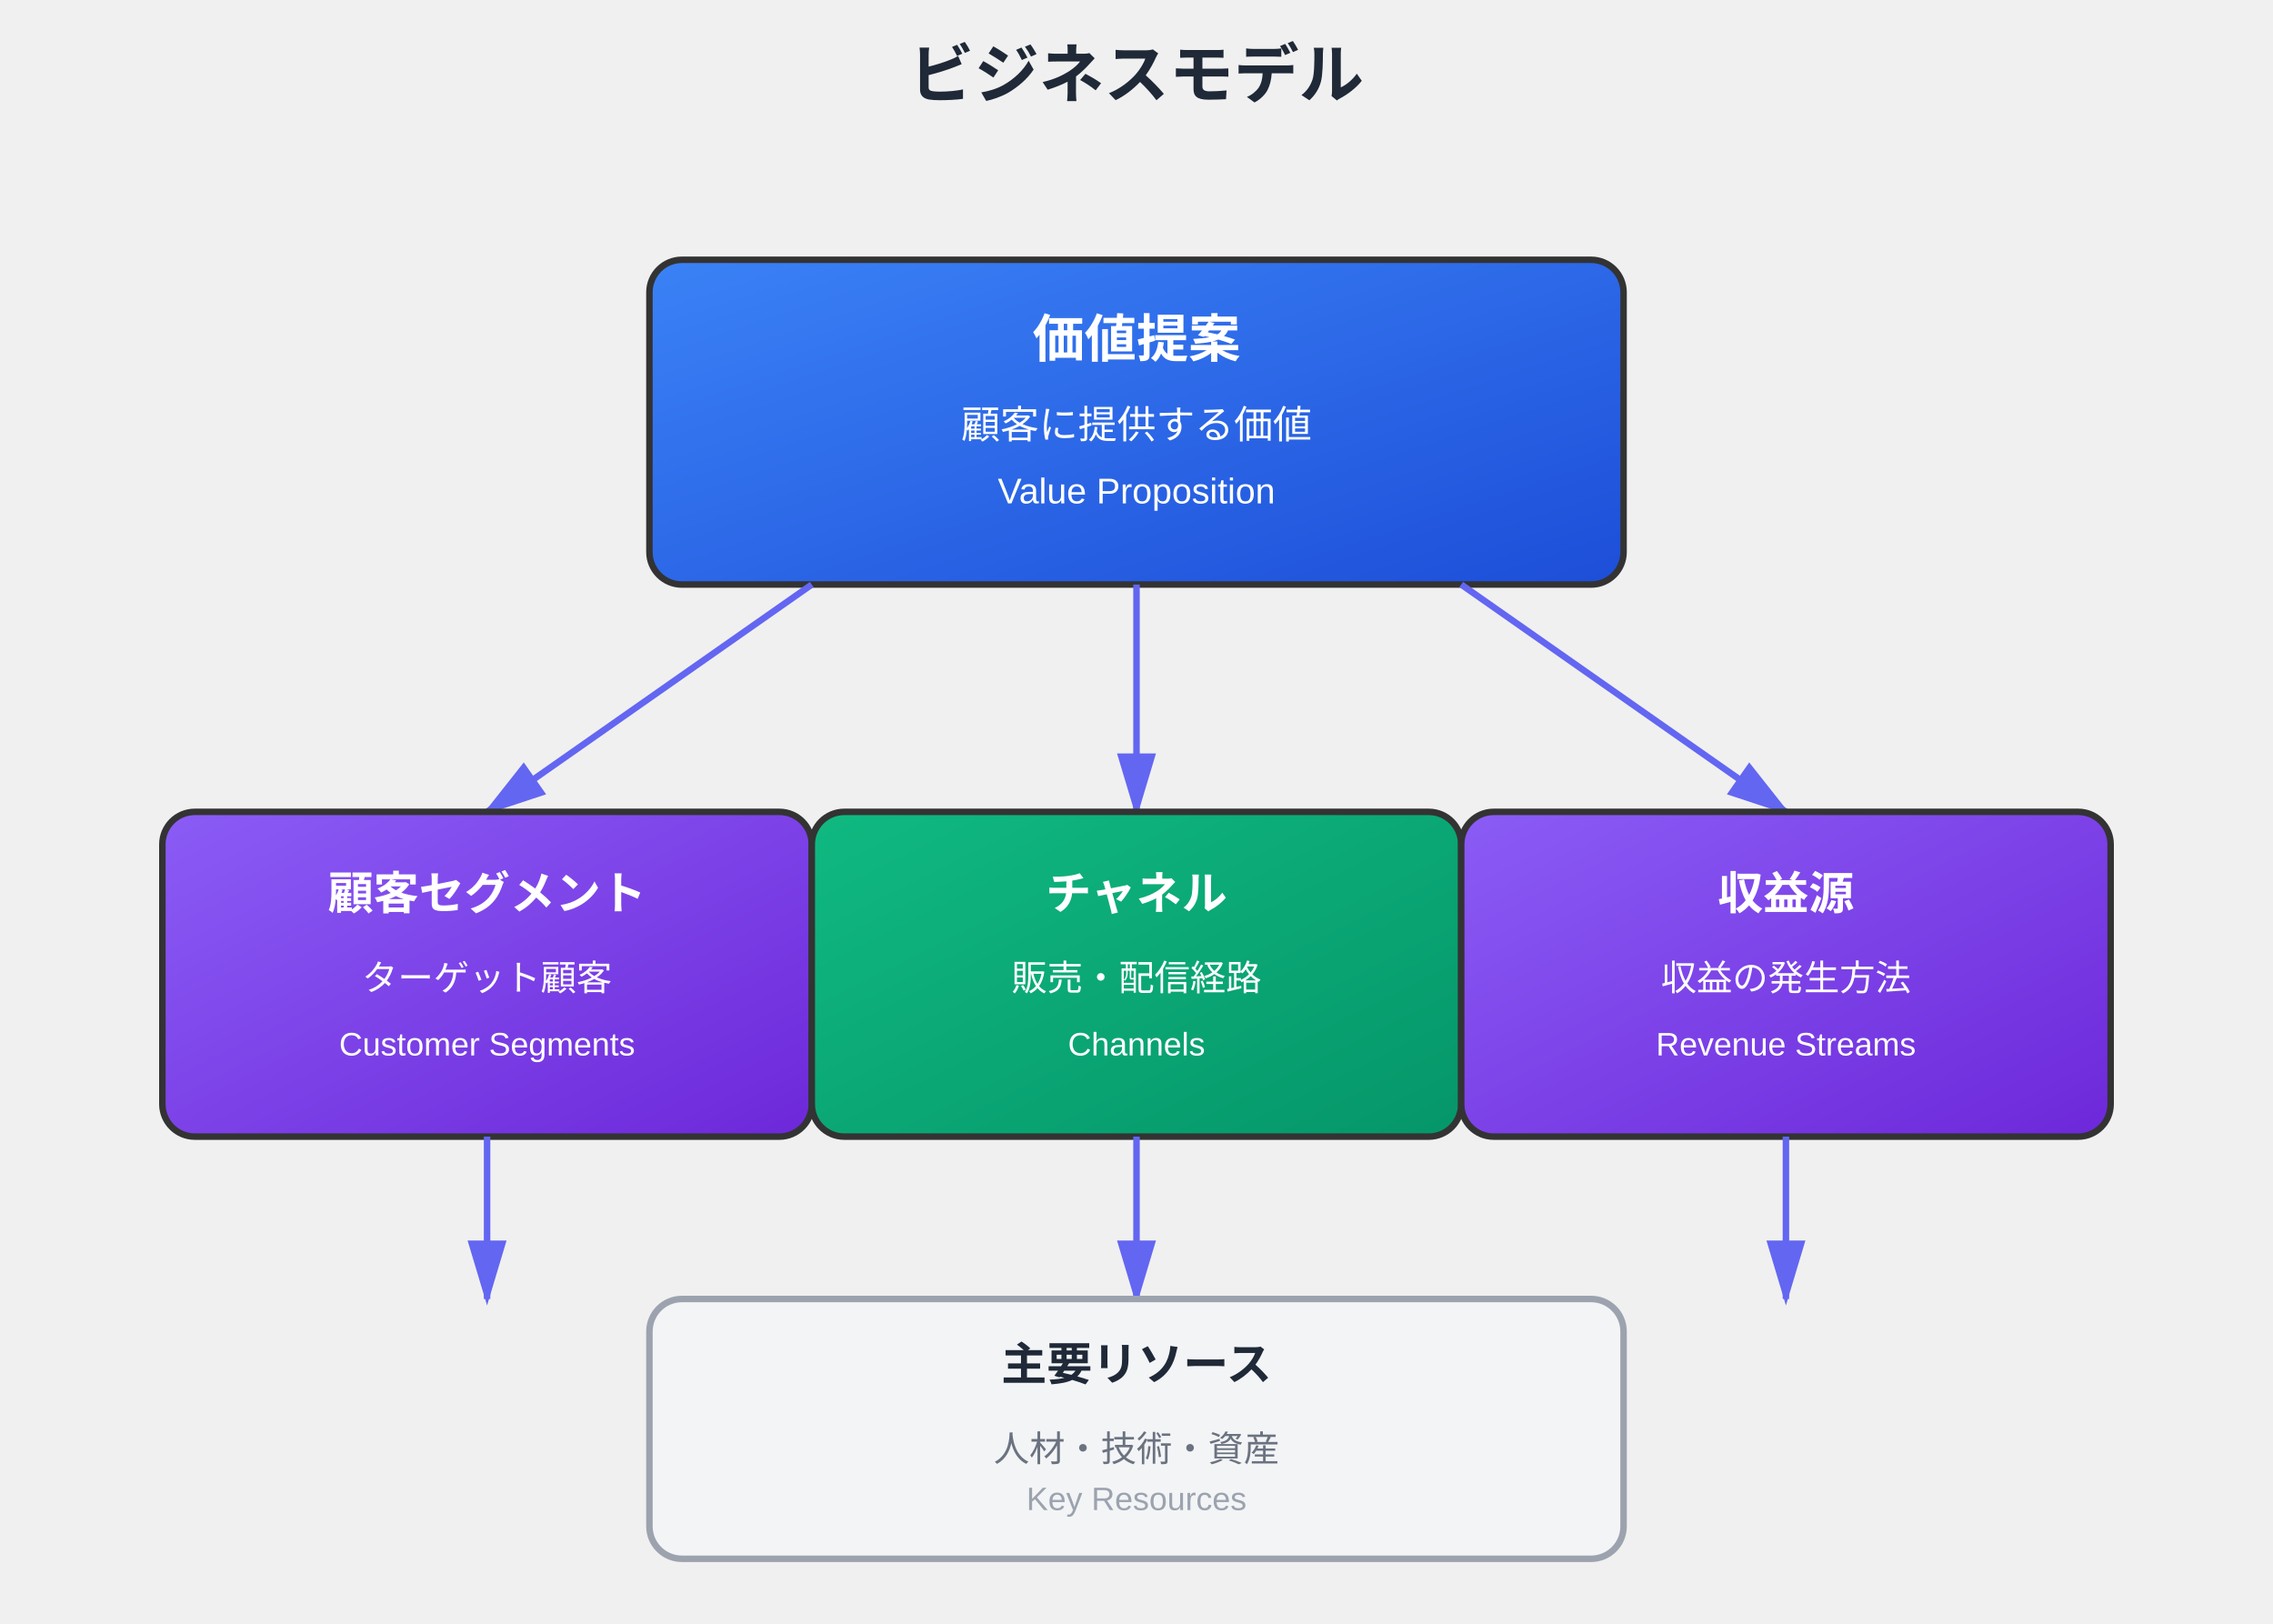
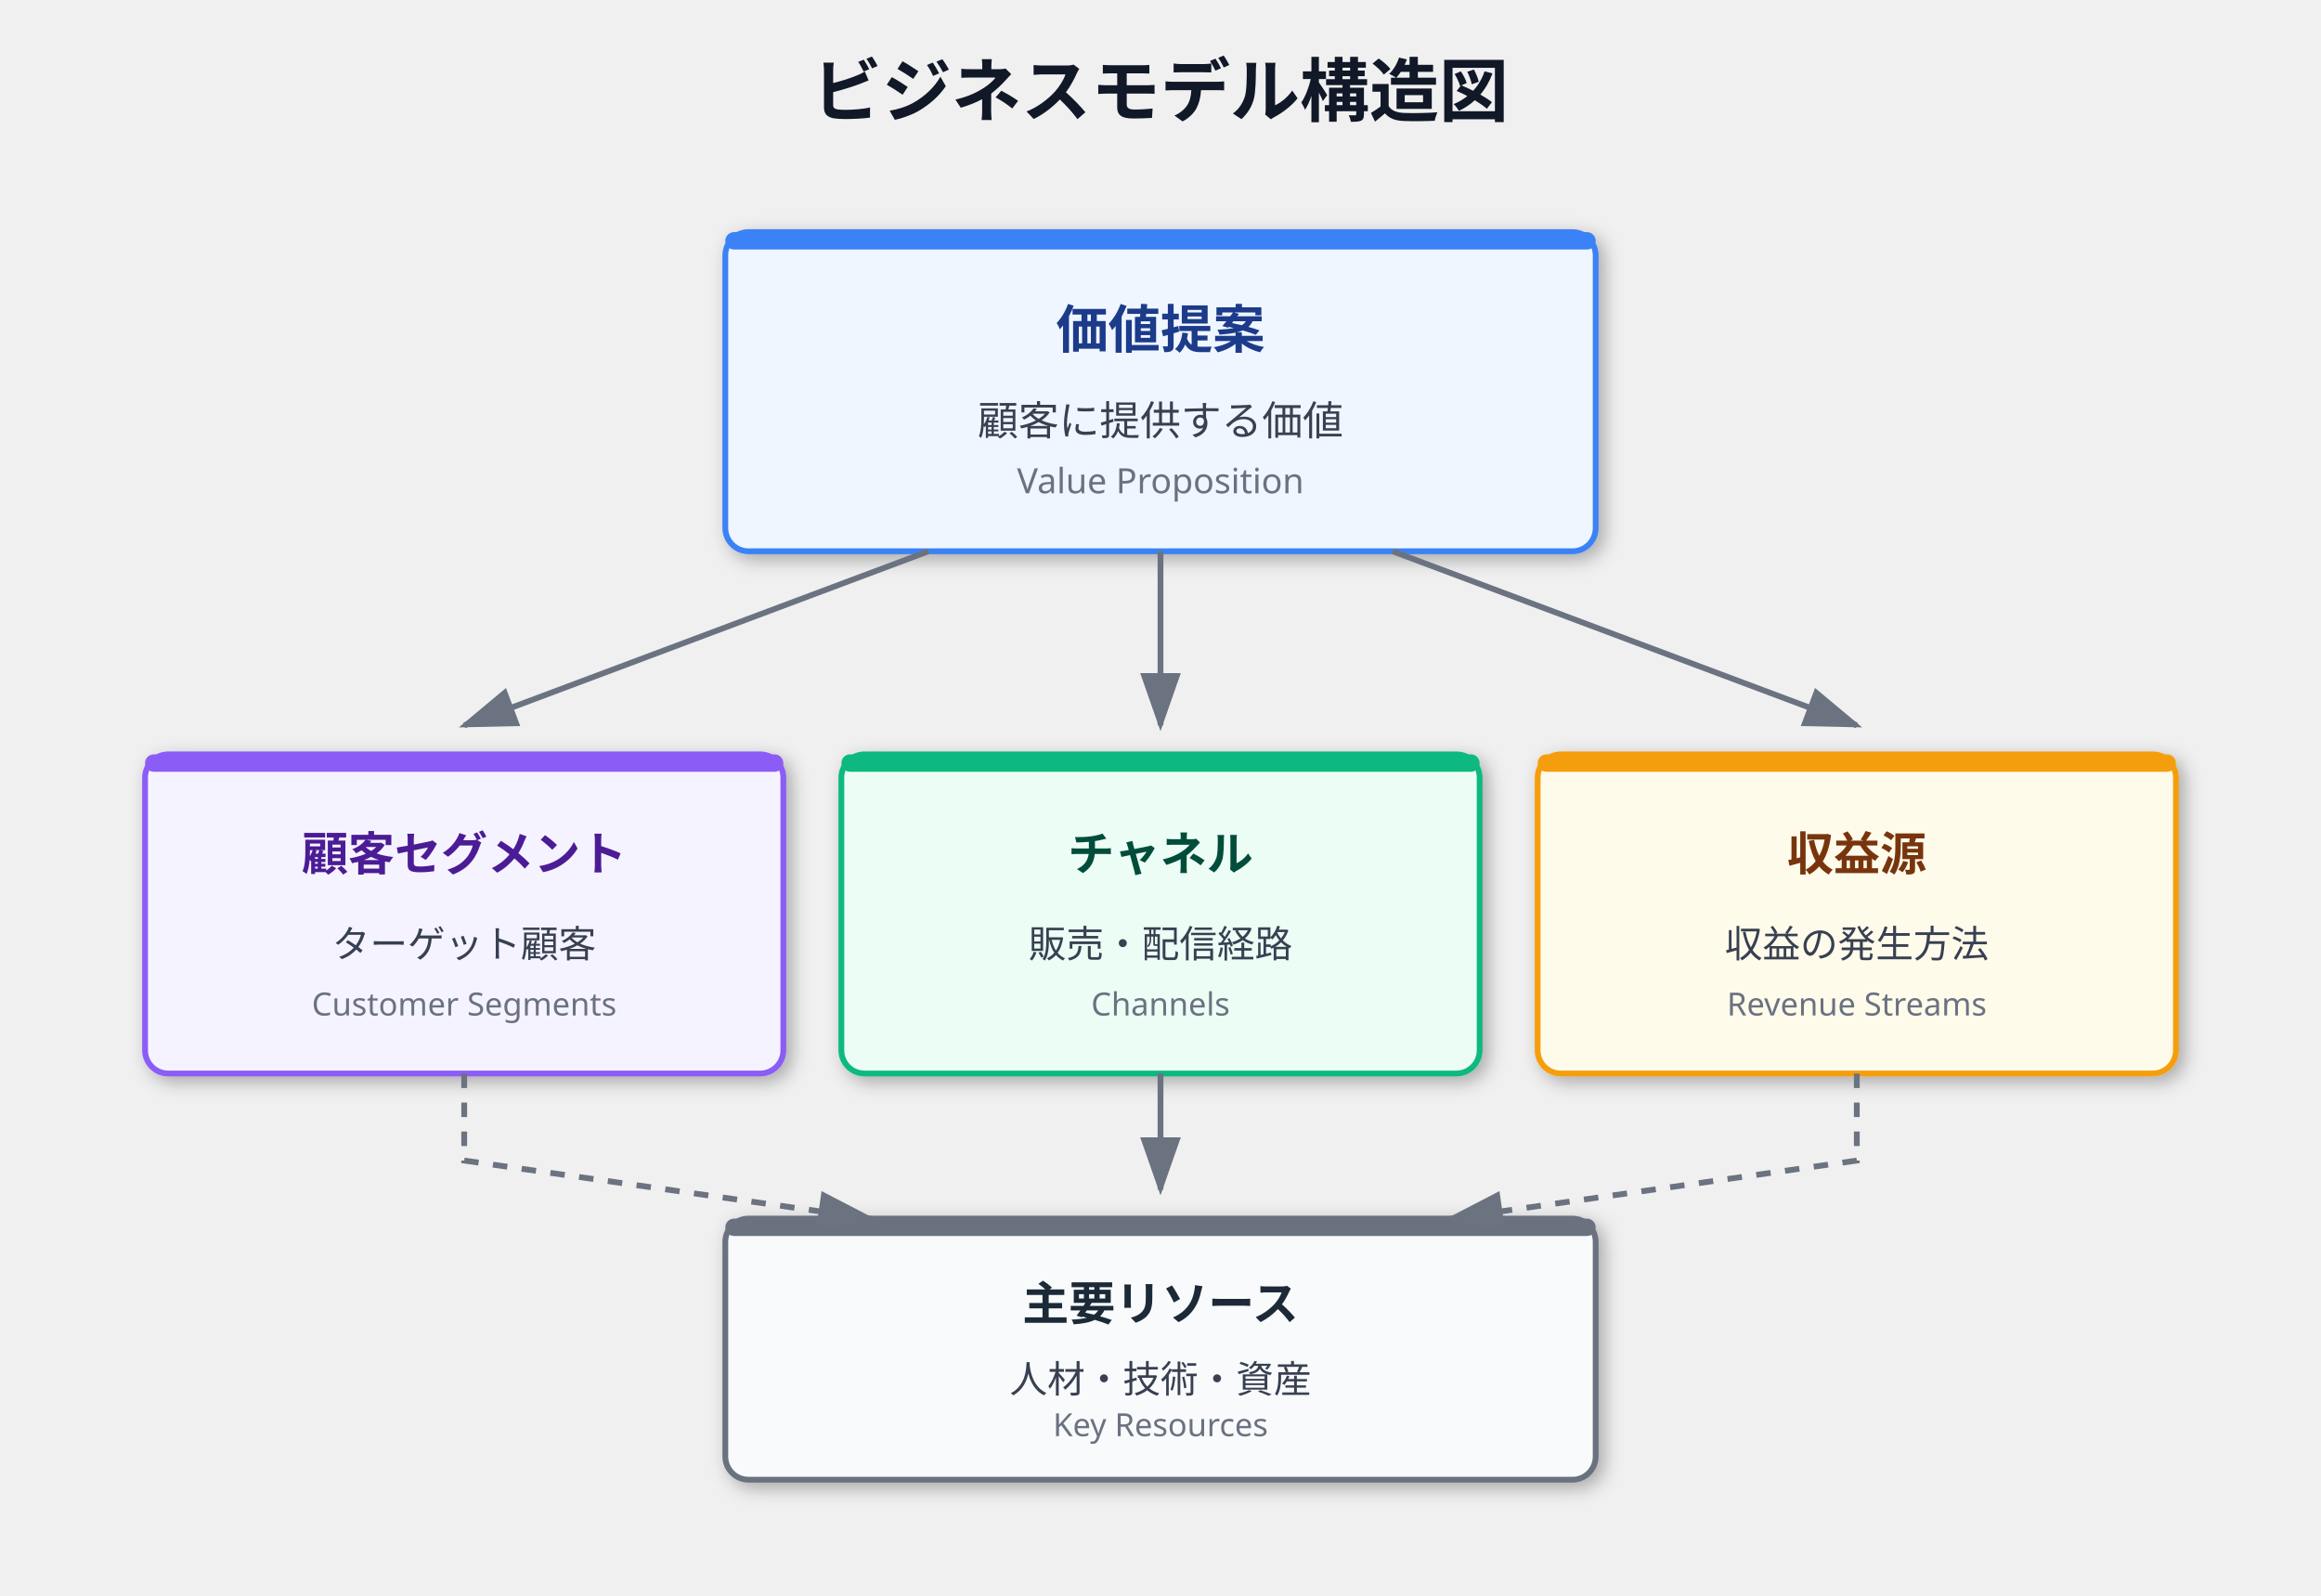
- <svg xmlns="http://www.w3.org/2000/svg" width="700" height="500">
+ <svg xmlns="http://www.w3.org/2000/svg" width="800" height="550">
  <defs>
-     <linearGradient id="modelGrad1" x1="0%" y1="0%" x2="100%" y2="100%">
-       <stop offset="0%" style="stop-color:#3B82F6;stop-opacity:1" />
-       <stop offset="100%" style="stop-color:#1D4ED8;stop-opacity:1" />
-     </linearGradient>
-     <linearGradient id="modelGrad2" x1="0%" y1="0%" x2="100%" y2="100%">
-       <stop offset="0%" style="stop-color:#8B5CF6;stop-opacity:1" />
-       <stop offset="100%" style="stop-color:#6D28D9;stop-opacity:1" />
-     </linearGradient>
-     <linearGradient id="modelGrad3" x1="0%" y1="0%" x2="100%" y2="100%">
-       <stop offset="0%" style="stop-color:#10B981;stop-opacity:1" />
-       <stop offset="100%" style="stop-color:#059669;stop-opacity:1" />
-     </linearGradient>
-   </defs>
-   <text x="350" y="30" font-family="Arial, sans-serif" font-size="20" font-weight="bold" text-anchor="middle" fill="#1F2937">ビジネスモデル</text>
-   <rect x="200" y="80" width="300" height="100" rx="10" fill="url(#modelGrad1)" stroke="#333" stroke-width="2" />
-   <text x="350" y="110" font-family="Arial, sans-serif" font-size="16" font-weight="bold" text-anchor="middle" fill="white">価値提案</text>
-   <text x="350" y="135" font-family="Arial, sans-serif" font-size="12" text-anchor="middle" fill="white">顧客に提供する価値</text>
-   <text x="350" y="155" font-family="Arial, sans-serif" font-size="11" text-anchor="middle" fill="white">Value Proposition</text>
-   <path d="M 250 180 L 150 250" stroke="#6366F1" stroke-width="2" marker-end="url(#arrowhead)" />
-   <path d="M 350 180 L 350 250" stroke="#6366F1" stroke-width="2" marker-end="url(#arrowhead)" />
-   <path d="M 450 180 L 550 250" stroke="#6366F1" stroke-width="2" marker-end="url(#arrowhead)" />
-   <rect x="50" y="250" width="200" height="100" rx="10" fill="url(#modelGrad2)" stroke="#333" stroke-width="2" />
-   <text x="150" y="280" font-family="Arial, sans-serif" font-size="14" font-weight="bold" text-anchor="middle" fill="white">顧客セグメント</text>
-   <text x="150" y="305" font-family="Arial, sans-serif" font-size="11" text-anchor="middle" fill="white">ターゲット顧客</text>
-   <text x="150" y="325" font-family="Arial, sans-serif" font-size="10" text-anchor="middle" fill="white">Customer Segments</text>
-   <rect x="250" y="250" width="200" height="100" rx="10" fill="url(#modelGrad3)" stroke="#333" stroke-width="2" />
-   <text x="350" y="280" font-family="Arial, sans-serif" font-size="14" font-weight="bold" text-anchor="middle" fill="white">チャネル</text>
-   <text x="350" y="305" font-family="Arial, sans-serif" font-size="11" text-anchor="middle" fill="white">販売・配信経路</text>
-   <text x="350" y="325" font-family="Arial, sans-serif" font-size="10" text-anchor="middle" fill="white">Channels</text>
-   <rect x="450" y="250" width="200" height="100" rx="10" fill="url(#modelGrad2)" stroke="#333" stroke-width="2" />
-   <text x="550" y="280" font-family="Arial, sans-serif" font-size="14" font-weight="bold" text-anchor="middle" fill="white">収益源</text>
-   <text x="550" y="305" font-family="Arial, sans-serif" font-size="11" text-anchor="middle" fill="white">収益の発生方法</text>
-   <text x="550" y="325" font-family="Arial, sans-serif" font-size="10" text-anchor="middle" fill="white">Revenue Streams</text>
-   <path d="M 150 350 L 150 400" stroke="#6366F1" stroke-width="2" marker-end="url(#arrowhead)" />
-   <path d="M 350 350 L 350 400" stroke="#6366F1" stroke-width="2" marker-end="url(#arrowhead)" />
-   <path d="M 550 350 L 550 400" stroke="#6366F1" stroke-width="2" marker-end="url(#arrowhead)" />
-   <rect x="200" y="400" width="300" height="80" rx="10" fill="#F3F4F6" stroke="#9CA3AF" stroke-width="2" />
-   <text x="350" y="425" font-family="Arial, sans-serif" font-size="14" font-weight="bold" text-anchor="middle" fill="#1F2937">主要リソース</text>
-   <text x="350" y="450" font-family="Arial, sans-serif" font-size="11" text-anchor="middle" fill="#6B7280">人材・技術・資産</text>
-   <text x="350" y="465" font-family="Arial, sans-serif" font-size="10" text-anchor="middle" fill="#9CA3AF">Key Resources</text>
-   <defs>
-     <marker id="arrowhead" markerWidth="10" markerHeight="10" refX="9" refY="3" orient="auto">
-       <polygon points="0 0, 10 3, 0 6" fill="#6366F1" />
+     <filter id="shadow" x="-10%" y="-10%" width="120%" height="120%">
+       <feGaussianBlur in="SourceAlpha" stdDeviation="3" />
+       <feOffset dx="2" dy="2" result="offsetblur" />
+       <feComponentTransfer>
+         <feFuncA type="linear" slope="0.3" />
+       </feComponentTransfer>
+       <feMerge>
+         <feMergeNode />
+         <feMergeNode in="SourceGraphic" />
+       </feMerge>
+     </filter>
+     <marker id="arrowhead" markerWidth="10" markerHeight="7" refX="9" refY="3.5" orient="auto">
+       <polygon points="0 0, 10 3.5, 0 7" fill="#6B7280" />
    </marker>
  </defs>
+   <text x="400" y="40" font-family="'Hiragino Kaku Gothic ProN', 'Meiryo', sans-serif" font-size="24" font-weight="bold" text-anchor="middle" fill="#111827">ビジネスモデル構造図</text>
+   <g transform="translate(250, 80)" filter="url(#shadow)">
+     <rect width="300" height="110" rx="8" fill="#EFF6FF" stroke="#3B82F6" stroke-width="2" />
+     <rect x="0" y="0" width="300" height="6" rx="3" fill="#3B82F6" />
+     <text x="150" y="40" font-family="'Hiragino Kaku Gothic ProN', 'Meiryo', sans-serif" font-size="18" font-weight="bold" text-anchor="middle" fill="#1E3A8A">価値提案</text>
+     <text x="150" y="70" font-family="'Hiragino Kaku Gothic ProN', 'Meiryo', sans-serif" font-size="14" text-anchor="middle" fill="#374151">顧客に提供する価値</text>
+     <text x="150" y="90" font-family="sans-serif" font-size="12" text-anchor="middle" fill="#6B7280">Value Proposition</text>
+   </g>
+   <g transform="translate(50, 260)" filter="url(#shadow)">
+     <rect width="220" height="110" rx="8" fill="#F5F3FF" stroke="#8B5CF6" stroke-width="2" />
+     <rect x="0" y="0" width="220" height="6" rx="3" fill="#8B5CF6" />
+     <text x="110" y="40" font-family="'Hiragino Kaku Gothic ProN', 'Meiryo', sans-serif" font-size="16" font-weight="bold" text-anchor="middle" fill="#4C1D95">顧客セグメント</text>
+     <text x="110" y="70" font-family="'Hiragino Kaku Gothic ProN', 'Meiryo', sans-serif" font-size="13" text-anchor="middle" fill="#374151">ターゲット顧客</text>
+     <text x="110" y="90" font-family="sans-serif" font-size="11" text-anchor="middle" fill="#6B7280">Customer Segments</text>
+   </g>
+   <g transform="translate(290, 260)" filter="url(#shadow)">
+     <rect width="220" height="110" rx="8" fill="#ECFDF5" stroke="#10B981" stroke-width="2" />
+     <rect x="0" y="0" width="220" height="6" rx="3" fill="#10B981" />
+     <text x="110" y="40" font-family="'Hiragino Kaku Gothic ProN', 'Meiryo', sans-serif" font-size="16" font-weight="bold" text-anchor="middle" fill="#064E3B">チャネル</text>
+     <text x="110" y="70" font-family="'Hiragino Kaku Gothic ProN', 'Meiryo', sans-serif" font-size="13" text-anchor="middle" fill="#374151">販売・配信経路</text>
+     <text x="110" y="90" font-family="sans-serif" font-size="11" text-anchor="middle" fill="#6B7280">Channels</text>
+   </g>
+   <g transform="translate(530, 260)" filter="url(#shadow)">
+     <rect width="220" height="110" rx="8" fill="#FFFBEB" stroke="#F59E0B" stroke-width="2" />
+     <rect x="0" y="0" width="220" height="6" rx="3" fill="#F59E0B" />
+     <text x="110" y="40" font-family="'Hiragino Kaku Gothic ProN', 'Meiryo', sans-serif" font-size="16" font-weight="bold" text-anchor="middle" fill="#78350F">収益源</text>
+     <text x="110" y="70" font-family="'Hiragino Kaku Gothic ProN', 'Meiryo', sans-serif" font-size="13" text-anchor="middle" fill="#374151">収益の発生方法</text>
+     <text x="110" y="90" font-family="sans-serif" font-size="11" text-anchor="middle" fill="#6B7280">Revenue Streams</text>
+   </g>
+   <g transform="translate(250, 420)" filter="url(#shadow)">
+     <rect width="300" height="90" rx="8" fill="#F9FAFB" stroke="#6B7280" stroke-width="2" />
+     <rect x="0" y="0" width="300" height="6" rx="3" fill="#6B7280" />
+     <text x="150" y="35" font-family="'Hiragino Kaku Gothic ProN', 'Meiryo', sans-serif" font-size="16" font-weight="bold" text-anchor="middle" fill="#1F2937">主要リソース</text>
+     <text x="150" y="60" font-family="'Hiragino Kaku Gothic ProN', 'Meiryo', sans-serif" font-size="13" text-anchor="middle" fill="#374151">人材・技術・資産</text>
+     <text x="150" y="75" font-family="sans-serif" font-size="11" text-anchor="middle" fill="#6B7280">Key Resources</text>
+   </g>
+   <g stroke="#6B7280" stroke-width="2" fill="none" marker-end="url(#arrowhead)">
+     <path d="M 320 190 L 160 250" />
+     <path d="M 400 190 L 400 250" />
+     <path d="M 480 190 L 640 250" />
+     <path d="M 160 370 L 160 400 L 300 420" stroke-dasharray="5,5" />
+     <path d="M 400 370 L 400 410" />
+     <path d="M 640 370 L 640 400 L 500 420" stroke-dasharray="5,5" />
+   </g>
</svg>
